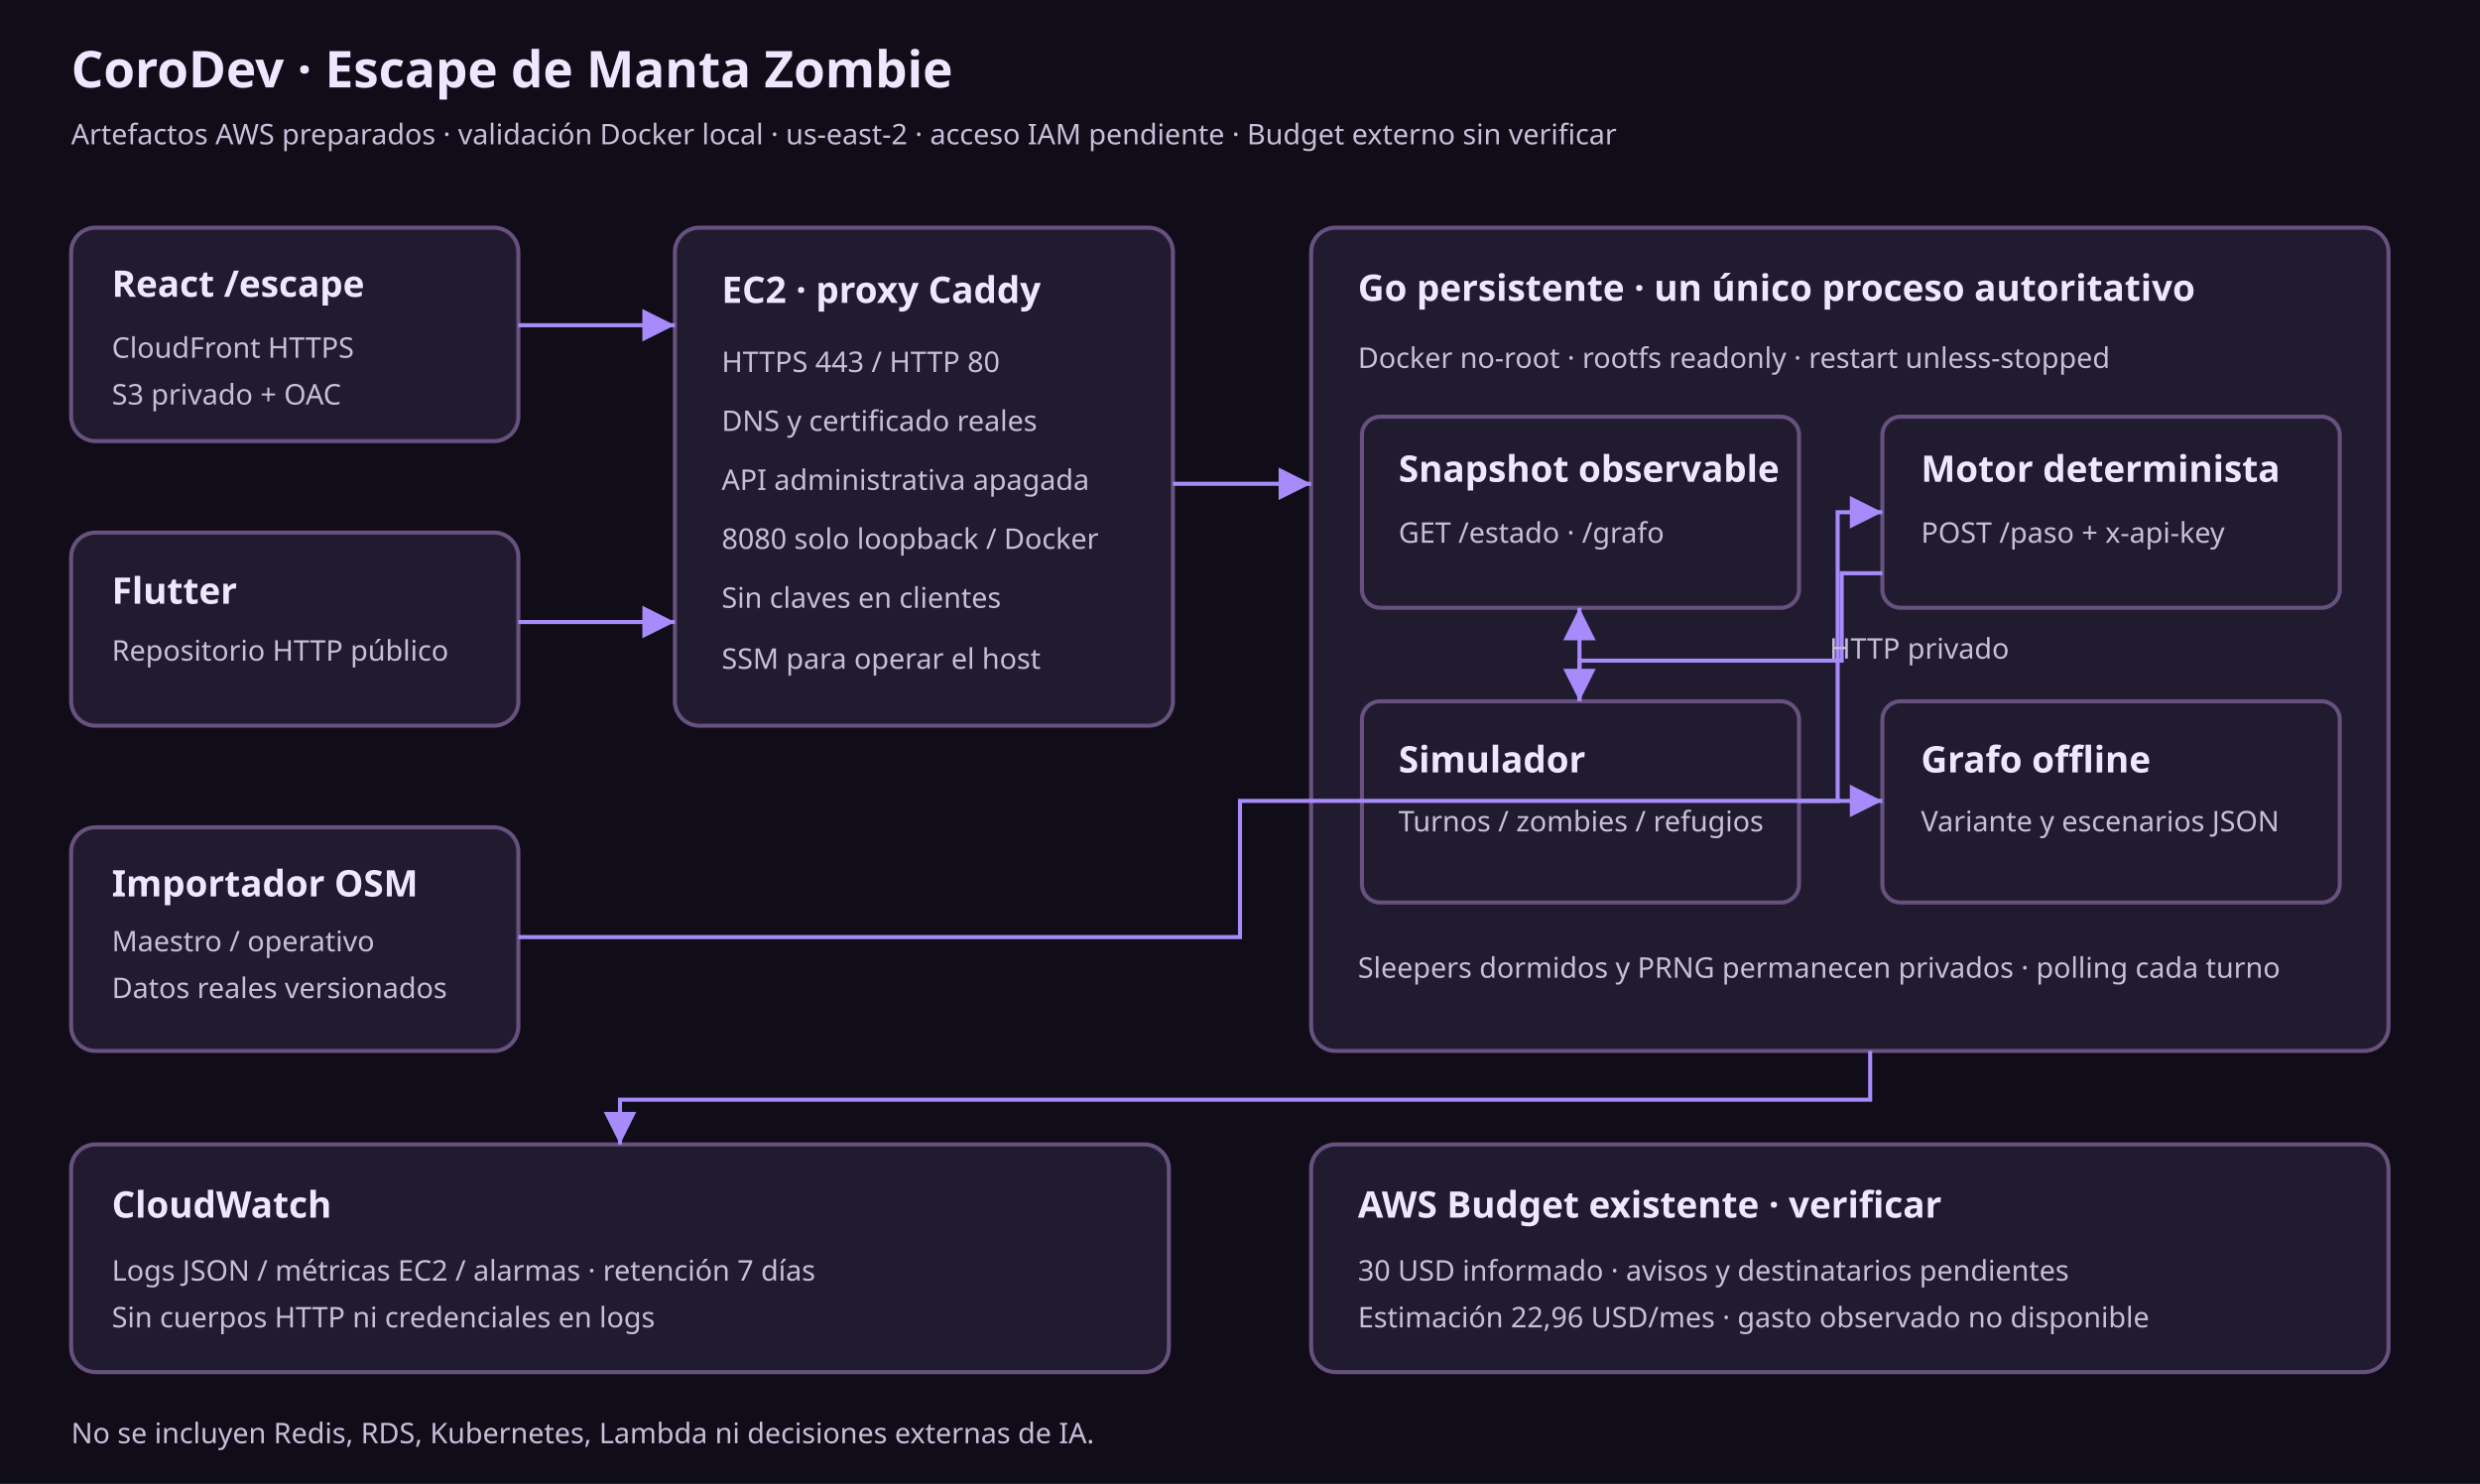
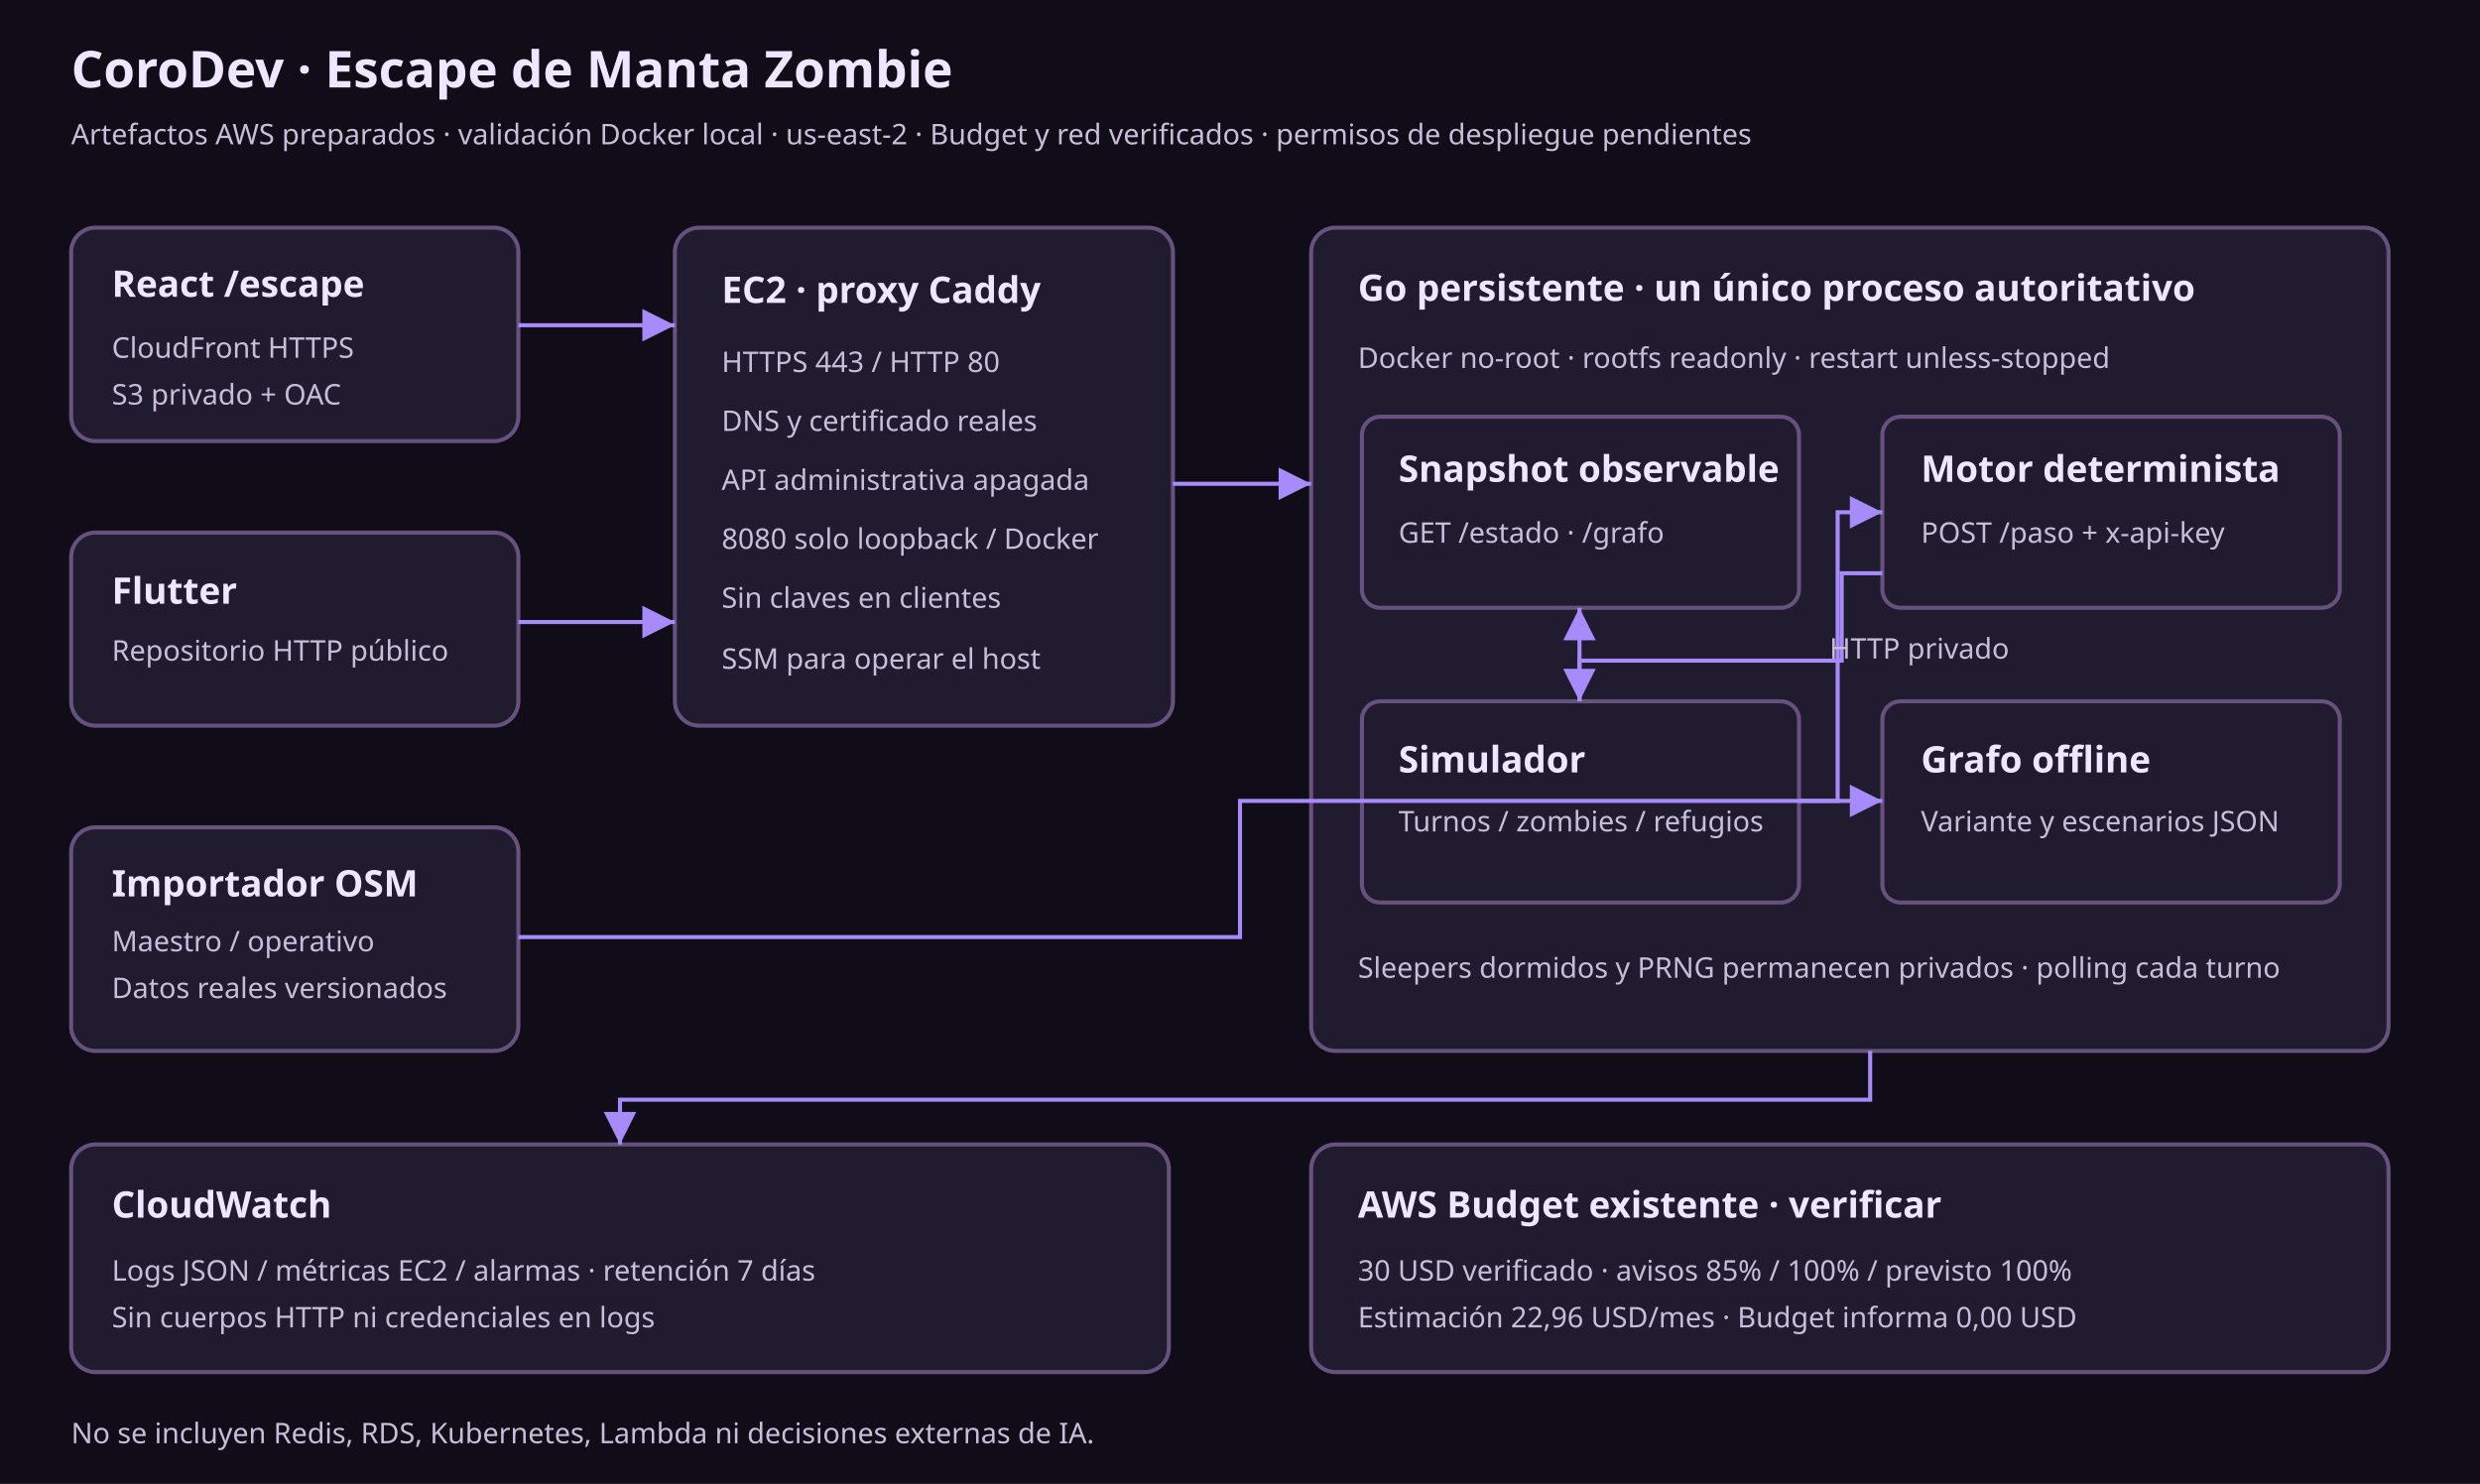
<svg xmlns="http://www.w3.org/2000/svg" width="1220" height="730" viewBox="0 0 1220 730" role="img" aria-labelledby="title desc">
  <defs>
    <marker id="a" markerWidth="9" markerHeight="9" refX="8" refY="4" orient="auto">
      <path d="M0 0L8 4L0 8Z" fill="#a78bfa" />
    </marker>
    <style>text{font-family:system-ui,sans-serif;fill:#eee7ff} .title{font-size:25px;font-weight:700} .label{font-size:18px;font-weight:600} .small{font-size:14px;fill:#c8bed9}.box{fill:#211b30;stroke:#67517e;stroke-width:2}.flow{stroke:#a78bfa;stroke-width:2;fill:none;marker-end:url(#a)}.orange{fill:#ffad66}</style>
  </defs>
  <rect width="1220" height="730" fill="#100d18" />
  <text x="35" y="43" class="title">CoroDev · Escape de Manta Zombie</text>
-   <text x="35" y="71" class="small">Artefactos AWS preparados · validación Docker local · us-east-2 · acceso IAM pendiente · Budget externo sin verificar</text>
+   <text x="35" y="71" class="small">Artefactos AWS preparados · validación Docker local · us-east-2 · Budget y red verificados · permisos de despliegue pendientes</text>
  <rect x="35" y="112" width="220" height="105" rx="12" class="box" />
  <text x="55" y="146" class="label">React /escape</text>
  <text x="55" y="176" class="small">CloudFront HTTPS</text>
  <text x="55" y="199" class="small">S3 privado + OAC</text>
  <rect x="35" y="262" width="220" height="95" rx="12" class="box" />
  <text x="55" y="297" class="label">Flutter</text>
  <text x="55" y="325" class="small">Repositorio HTTP público</text>
  <rect x="35" y="407" width="220" height="110" rx="12" class="box" />
  <text x="55" y="441" class="label">Importador OSM</text>
  <text x="55" y="468" class="small">Maestro / operativo</text>
  <text x="55" y="491" class="small">Datos reales versionados</text>
  <rect x="332" y="112" width="245" height="245" rx="12" class="box" />
  <text x="355" y="149" class="label">EC2 · proxy Caddy</text>
  <text x="355" y="183" class="small">HTTPS 443 / HTTP 80</text>
  <text x="355" y="212" class="small">DNS y certificado reales</text>
  <text x="355" y="241" class="small">API administrativa apagada</text>
  <text x="355" y="270" class="small">8080 solo loopback / Docker</text>
  <text x="355" y="299" class="small">Sin claves en clientes</text>
  <text x="355" y="329" class="small">SSM para operar el host</text>
  <rect x="645" y="112" width="530" height="405" rx="12" class="box" />
  <text x="668" y="148" class="label">Go persistente · un único proceso autoritativo</text>
  <text x="668" y="181" class="small">Docker no-root · rootfs readonly · restart unless-stopped</text>
  <rect x="670" y="205" width="215" height="94" rx="9" class="box" />
  <text x="688" y="237" class="label">Snapshot observable</text>
  <text x="688" y="267" class="small">GET /estado · /grafo</text>
  <rect x="926" y="205" width="225" height="94" rx="9" class="box" />
  <text x="945" y="237" class="label">Motor determinista</text>
  <text x="945" y="267" class="small">POST /paso + x-api-key</text>
  <rect x="670" y="345" width="215" height="99" rx="9" class="box" />
  <text x="688" y="380" class="label">Simulador</text>
  <text x="688" y="409" class="small">Turnos / zombies / refugios</text>
  <rect x="926" y="345" width="225" height="99" rx="9" class="box" />
  <text x="945" y="380" class="label">Grafo offline</text>
  <text x="945" y="409" class="small">Variante y escenarios JSON</text>
  <text x="668" y="481" class="small">Sleepers dormidos y PRNG permanecen privados · polling cada turno</text>
  <path d="M255 160H332" class="flow" />
  <path d="M255 306H332" class="flow" />
  <path d="M577 238H645" class="flow" />
  <path d="M255 461H610V394H926" class="flow" />
  <path d="M777 345V299" class="flow" />
  <path d="M885 394H904V252H926" class="flow" />
  <path d="M926 282H906V325H777V345" class="flow" />
  <text x="900" y="324" class="small">HTTP privado</text>
  <rect x="35" y="563" width="540" height="112" rx="12" class="box" />
  <text x="55" y="599" class="label">CloudWatch</text>
  <text x="55" y="630" class="small">Logs JSON / métricas EC2 / alarmas · retención 7 días</text>
  <text x="55" y="653" class="small">Sin cuerpos HTTP ni credenciales en logs</text>
  <rect x="645" y="563" width="530" height="112" rx="12" class="box" />
  <text x="668" y="599" class="label">AWS Budget existente · verificar</text>
-   <text x="668" y="630" class="small">30 USD informado · avisos y destinatarios pendientes</text>
-   <text x="668" y="653" class="small">Estimación 22,96 USD/mes · gasto observado no disponible</text>
+   <text x="668" y="630" class="small">30 USD verificado · avisos 85% / 100% / previsto 100%</text>
+   <text x="668" y="653" class="small">Estimación 22,96 USD/mes · Budget informa 0,00 USD</text>
  <path d="M920 517V541H305V563" class="flow" />
  <text x="35" y="710" class="small">No se incluyen Redis, RDS, Kubernetes, Lambda ni decisiones externas de IA.</text>
</svg>
